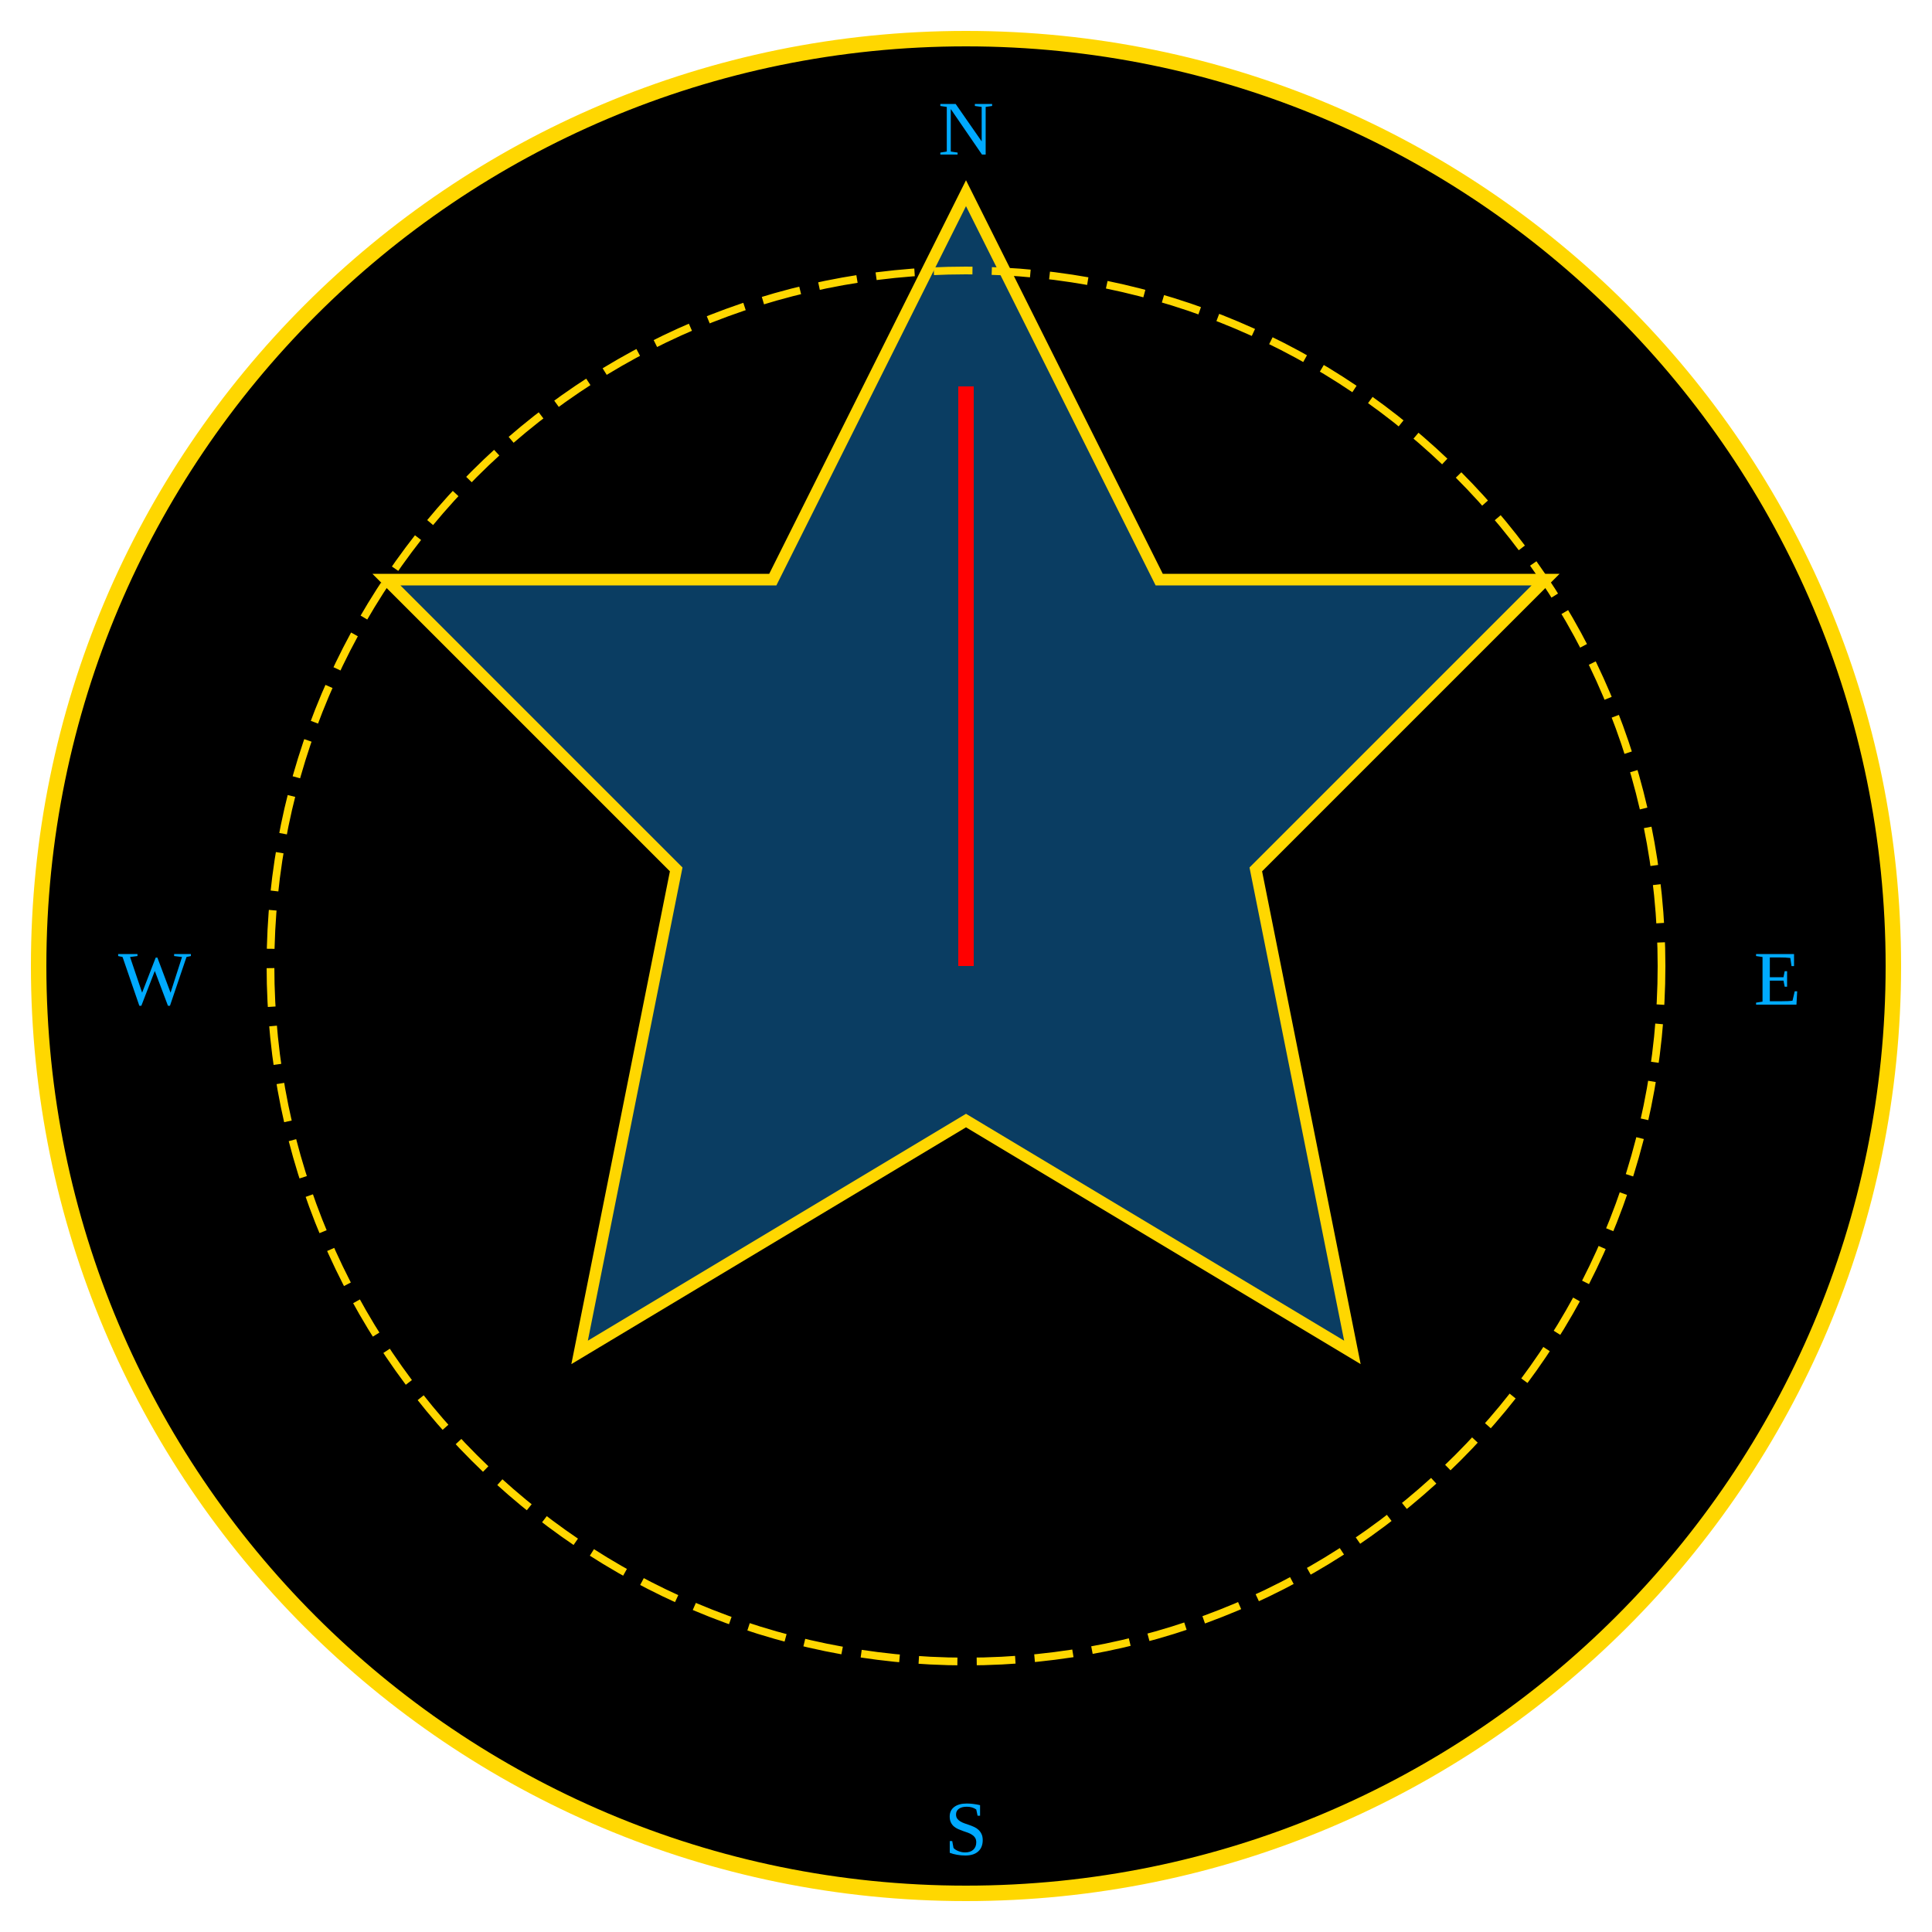
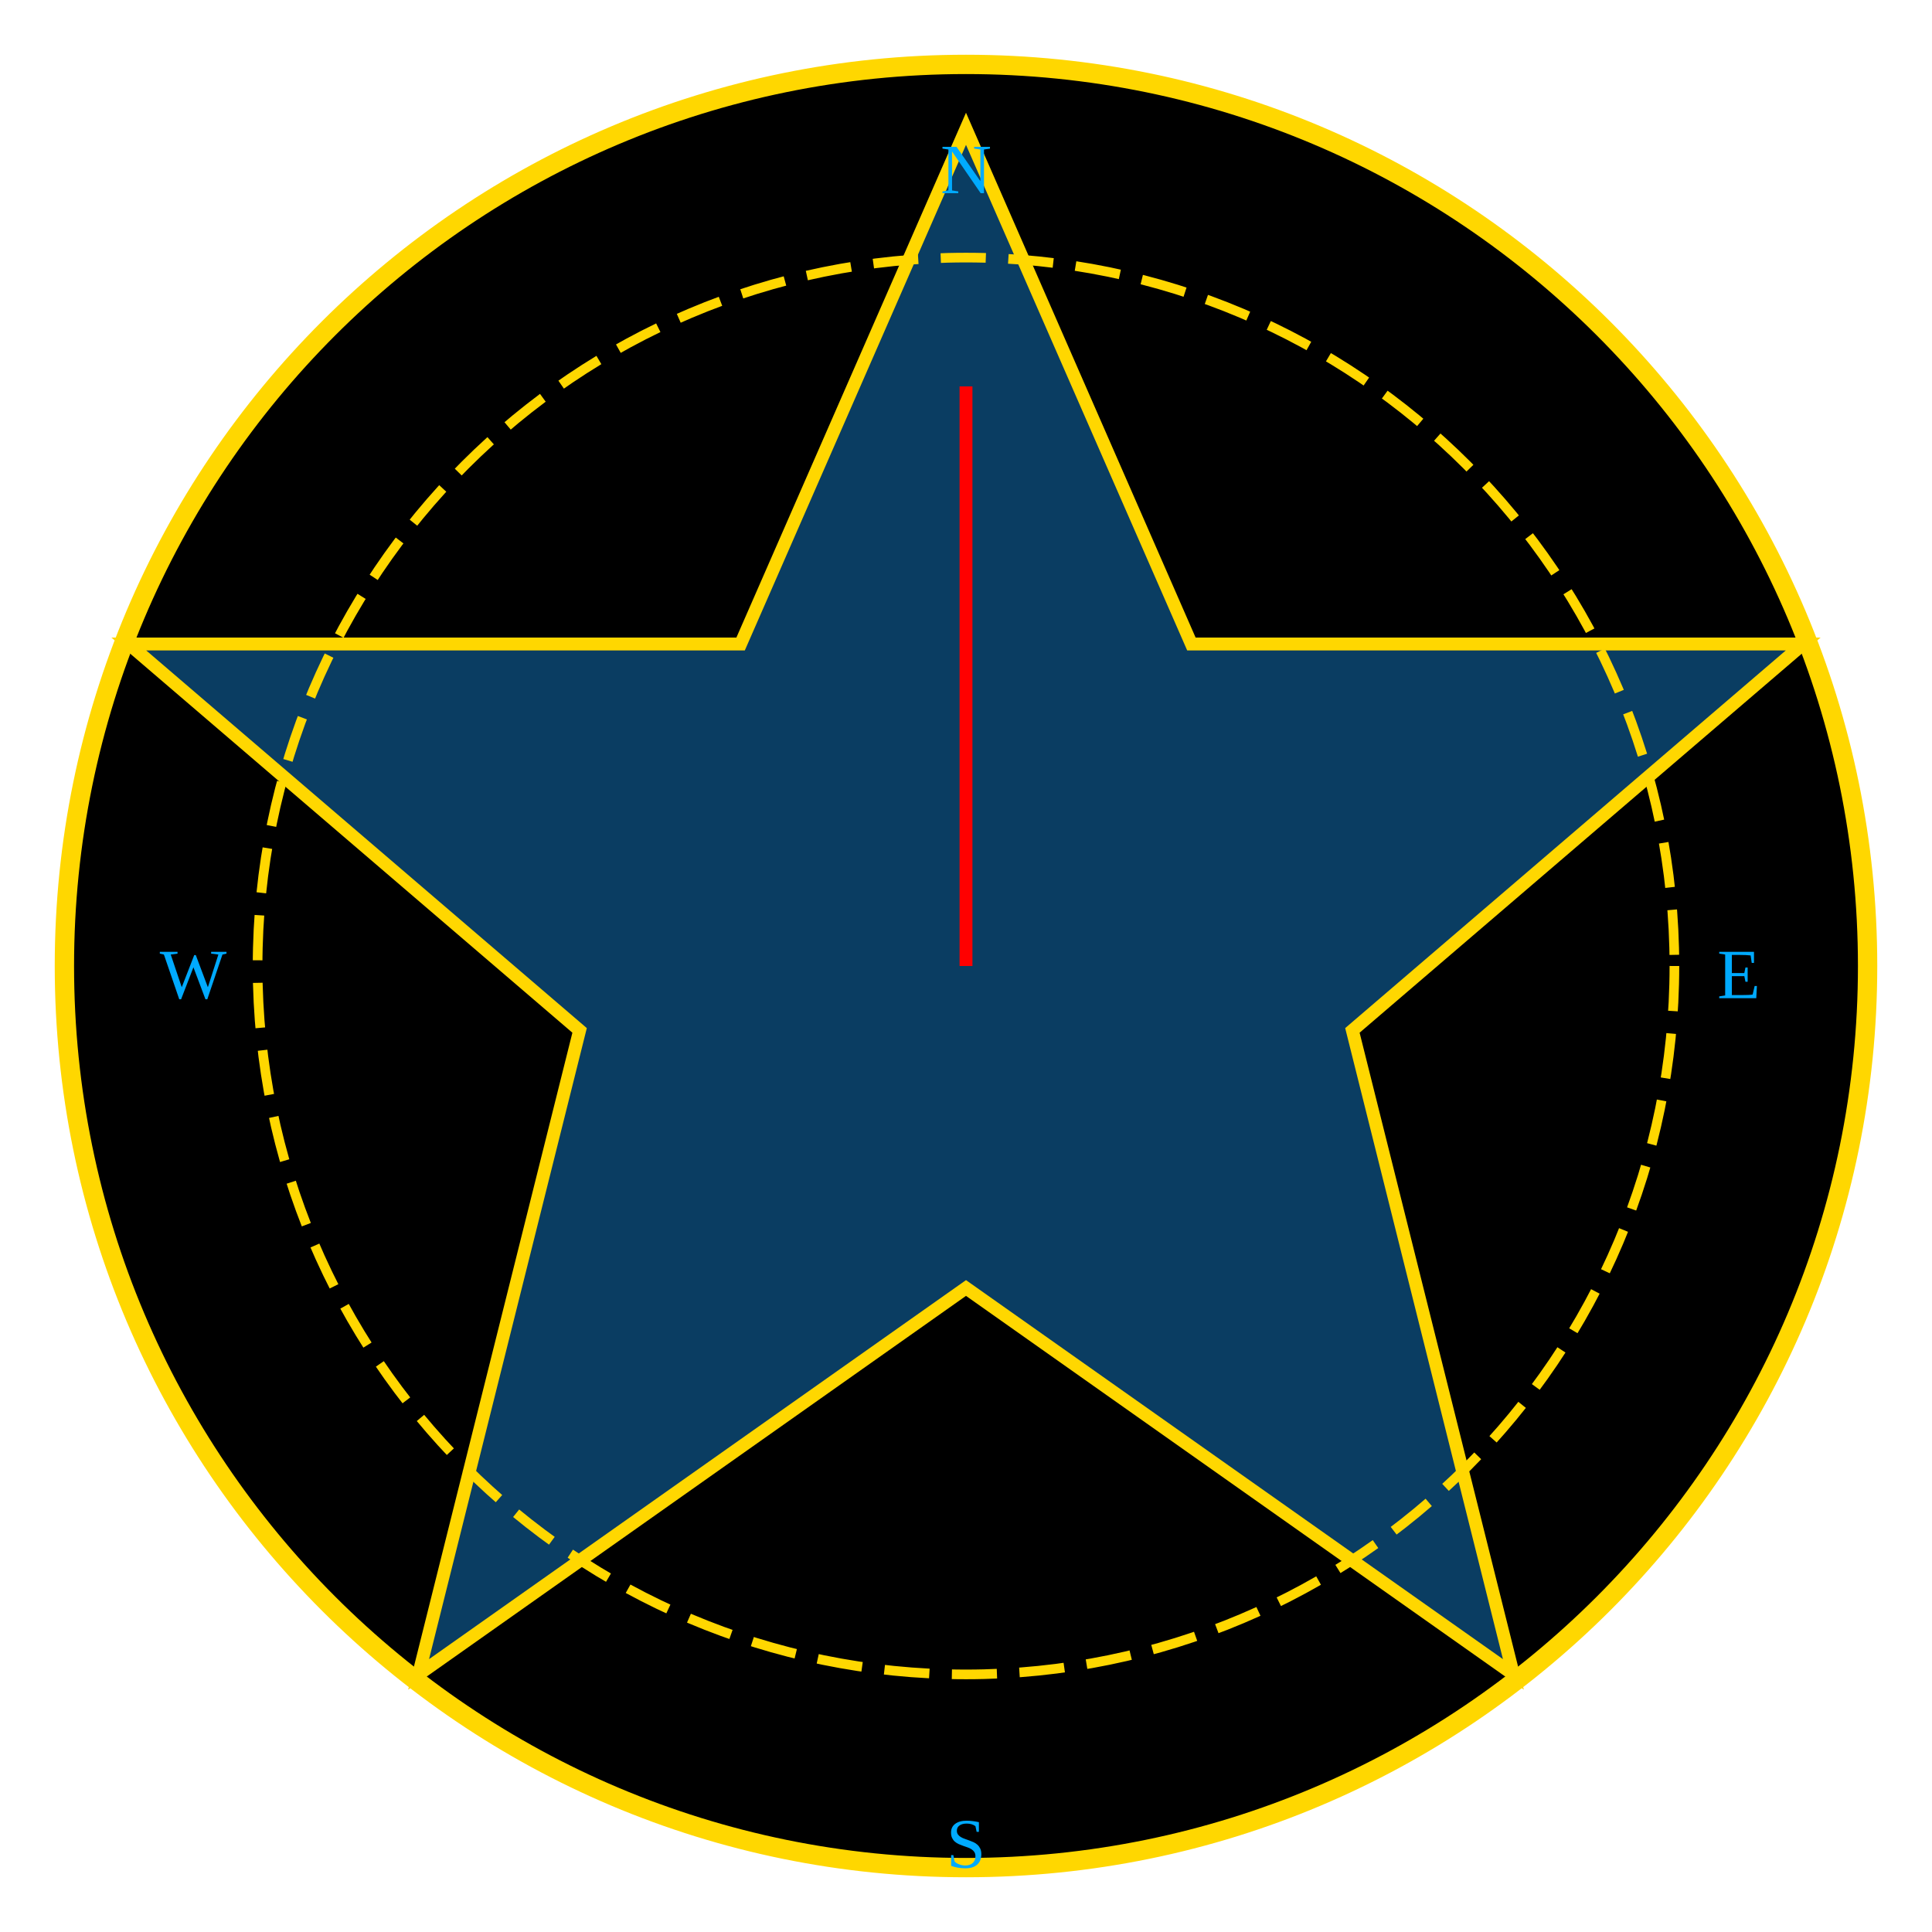
- <svg xmlns="http://www.w3.org/2000/svg" viewBox="0 0 500 500">
-   <circle cx="250" cy="250" r="240" fill="black" stroke="#FFD700" stroke-width="4" />
-   <polygon points="250,50 300,150 400,150 325,225 350,350 250,290 150,350 175,225 100,150 200,150" fill="#0A3D62" stroke="#FFD700" stroke-width="3" />
-   <circle cx="250" cy="250" r="180" fill="none" stroke="#FFD700" stroke-width="2" stroke-dasharray="10,5" />
-   <text x="250" y="40" fill="#00aaff" font-family="Press Start 2P" font-size="20" text-anchor="middle">N</text>
-   <text x="250" y="480" fill="#00aaff" font-family="Press Start 2P" font-size="20" text-anchor="middle">S</text>
-   <text x="40" y="260" fill="#00aaff" font-family="Press Start 2P" font-size="20" text-anchor="middle">W</text>
-   <text x="460" y="260" fill="#00aaff" font-family="Press Start 2P" font-size="20" text-anchor="middle">E</text>
-   <rect id="needle" x="248" y="100" width="4" height="150" fill="red" transform="rotate(0,250,250)" />
+ <svg xmlns="http://www.w3.org/2000/svg" viewBox="0 0 600 600">
+   <circle cx="300" cy="300" r="280" fill="black" stroke="#FFD700" stroke-width="6" />
+   <polygon points="300,40 370,200 560,200 420,320 470,520 300,400 130,520 180,320 40,200 230,200" fill="#0A3D62" stroke="#FFD700" stroke-width="4" />
+   <circle cx="300" cy="300" r="220" fill="none" stroke="#FFD700" stroke-width="3" stroke-dasharray="14,7" />
+   <text x="300" y="60" fill="#00aaff" font-family="Press Start 2P" font-size="22" text-anchor="middle">N</text>
+   <text x="300" y="580" fill="#00aaff" font-family="Press Start 2P" font-size="22" text-anchor="middle">S</text>
+   <text x="60" y="310" fill="#00aaff" font-family="Press Start 2P" font-size="22" text-anchor="middle">W</text>
+   <text x="540" y="310" fill="#00aaff" font-family="Press Start 2P" font-size="22" text-anchor="middle">E</text>
+   <rect id="needle" x="298" y="120" width="4" height="180" fill="red" transform="rotate(0,300,300)" />
</svg>
